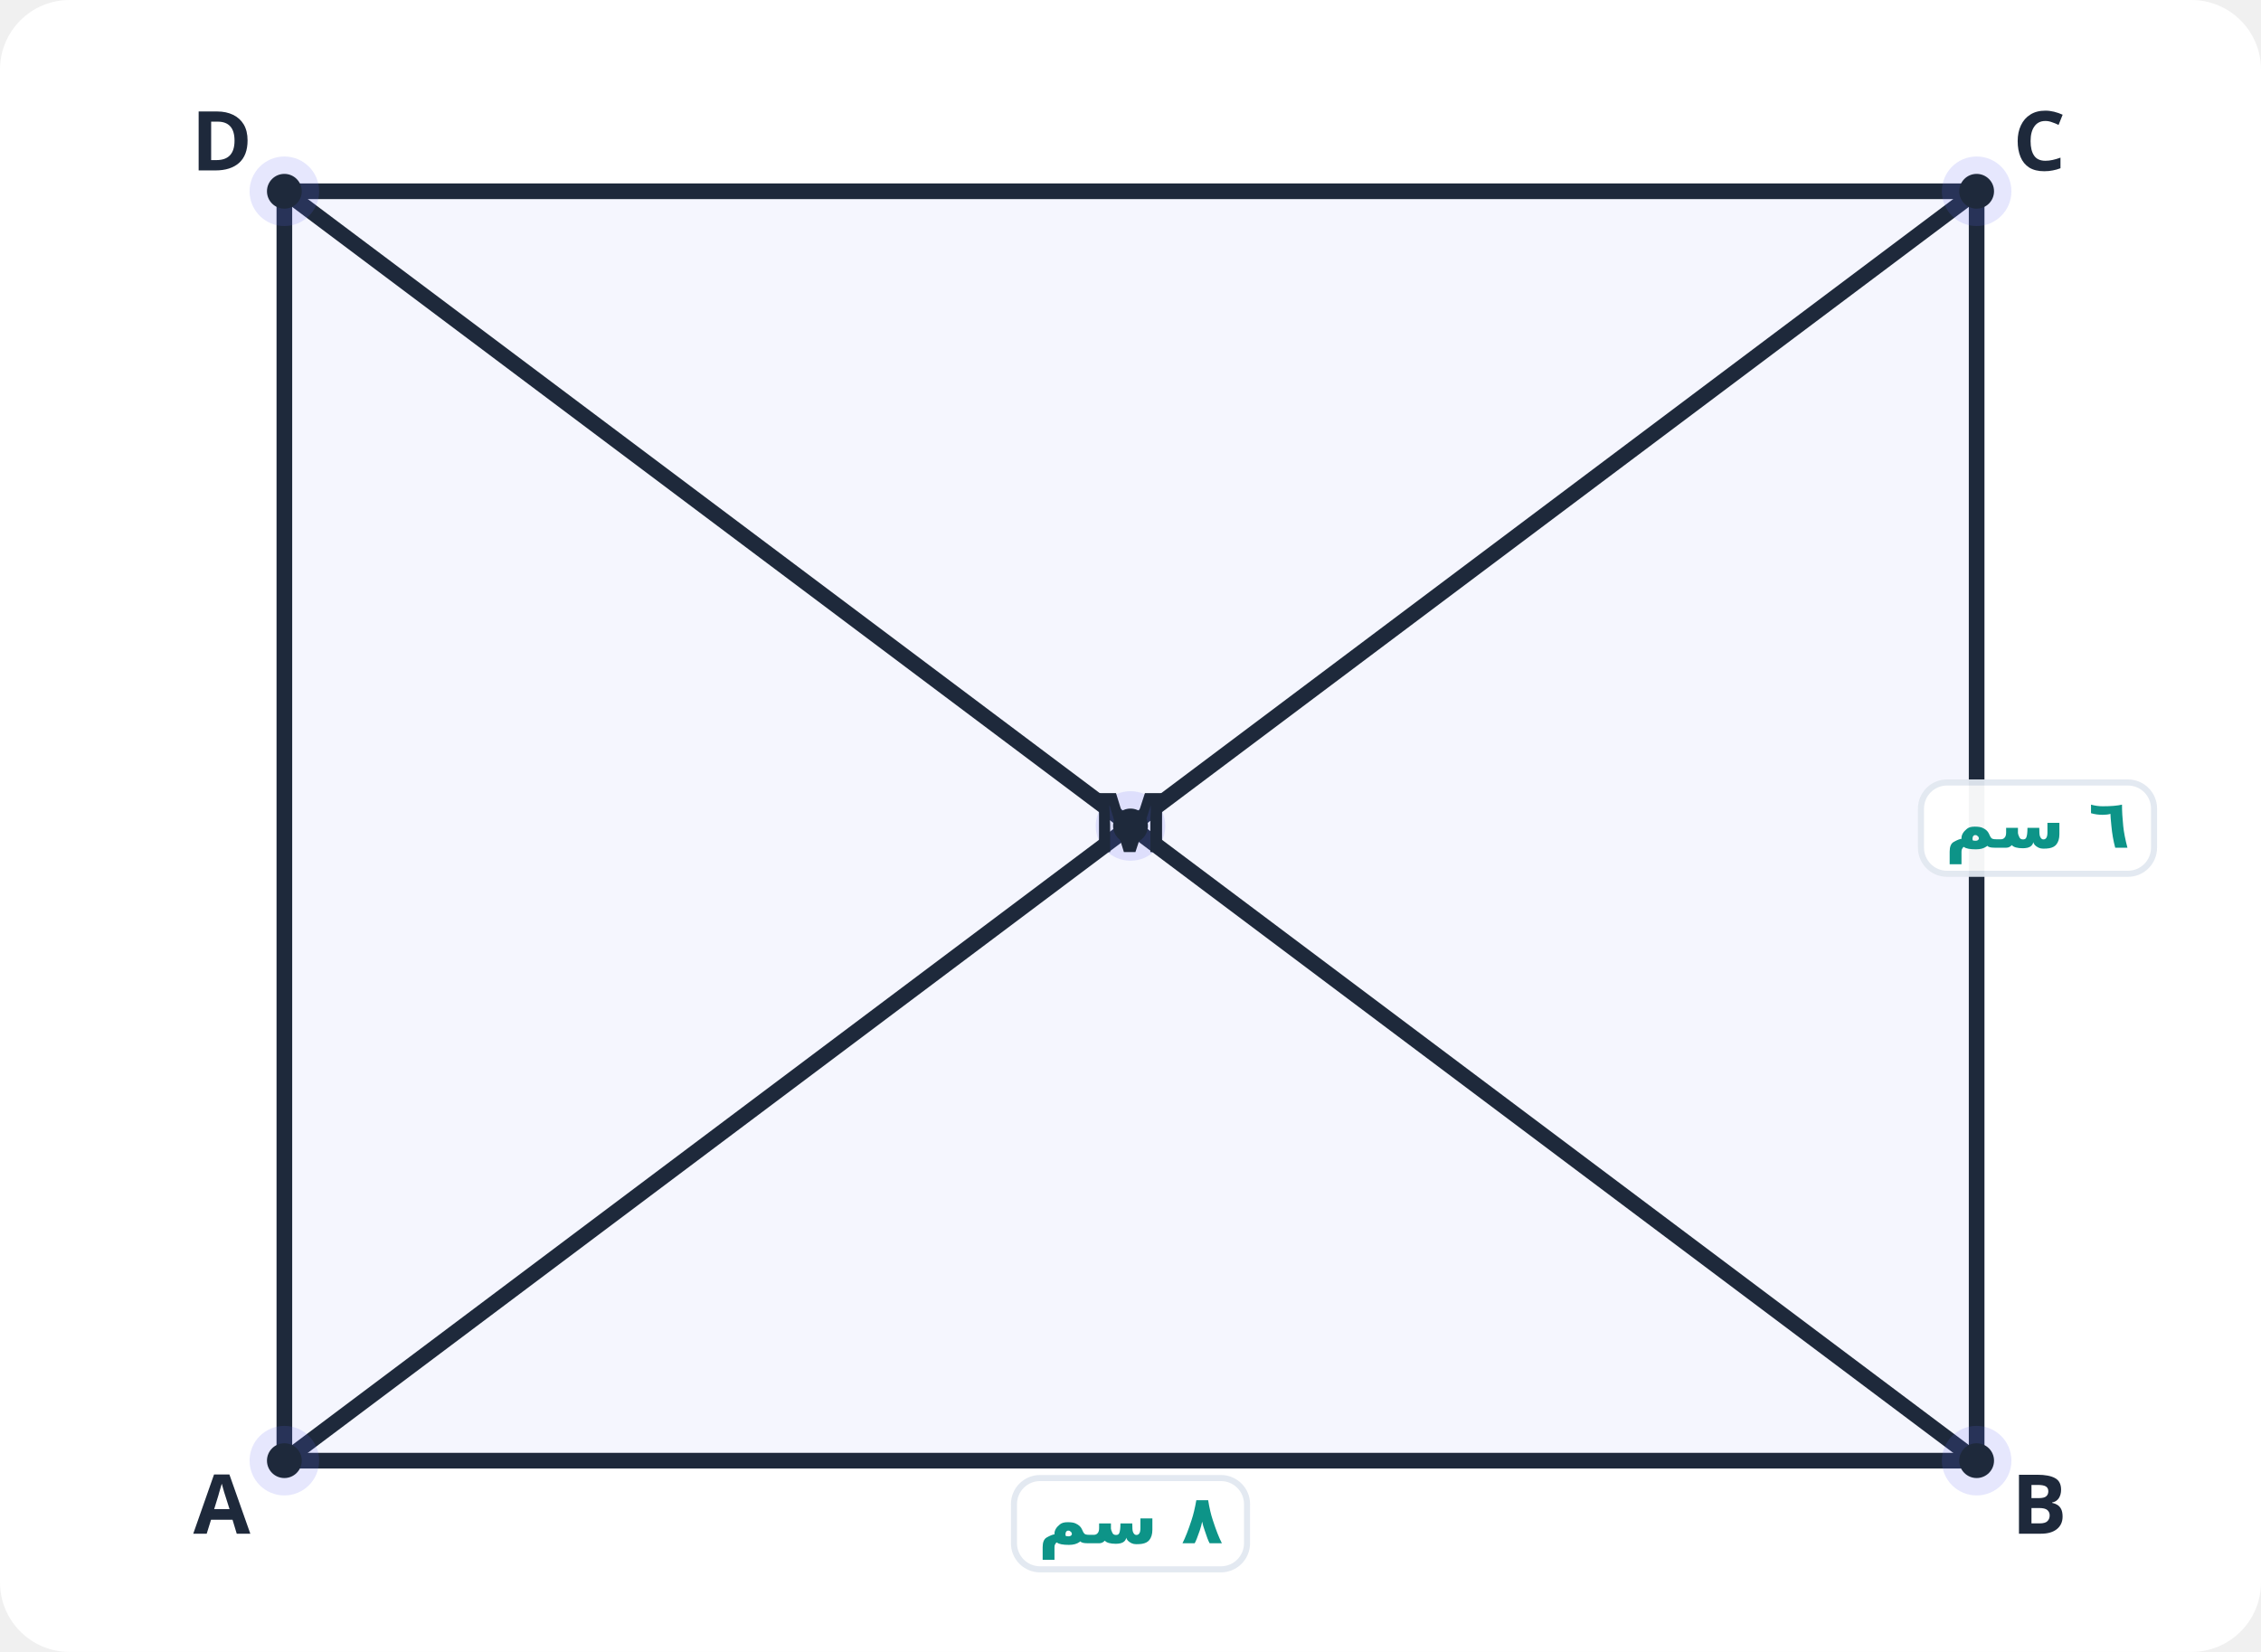
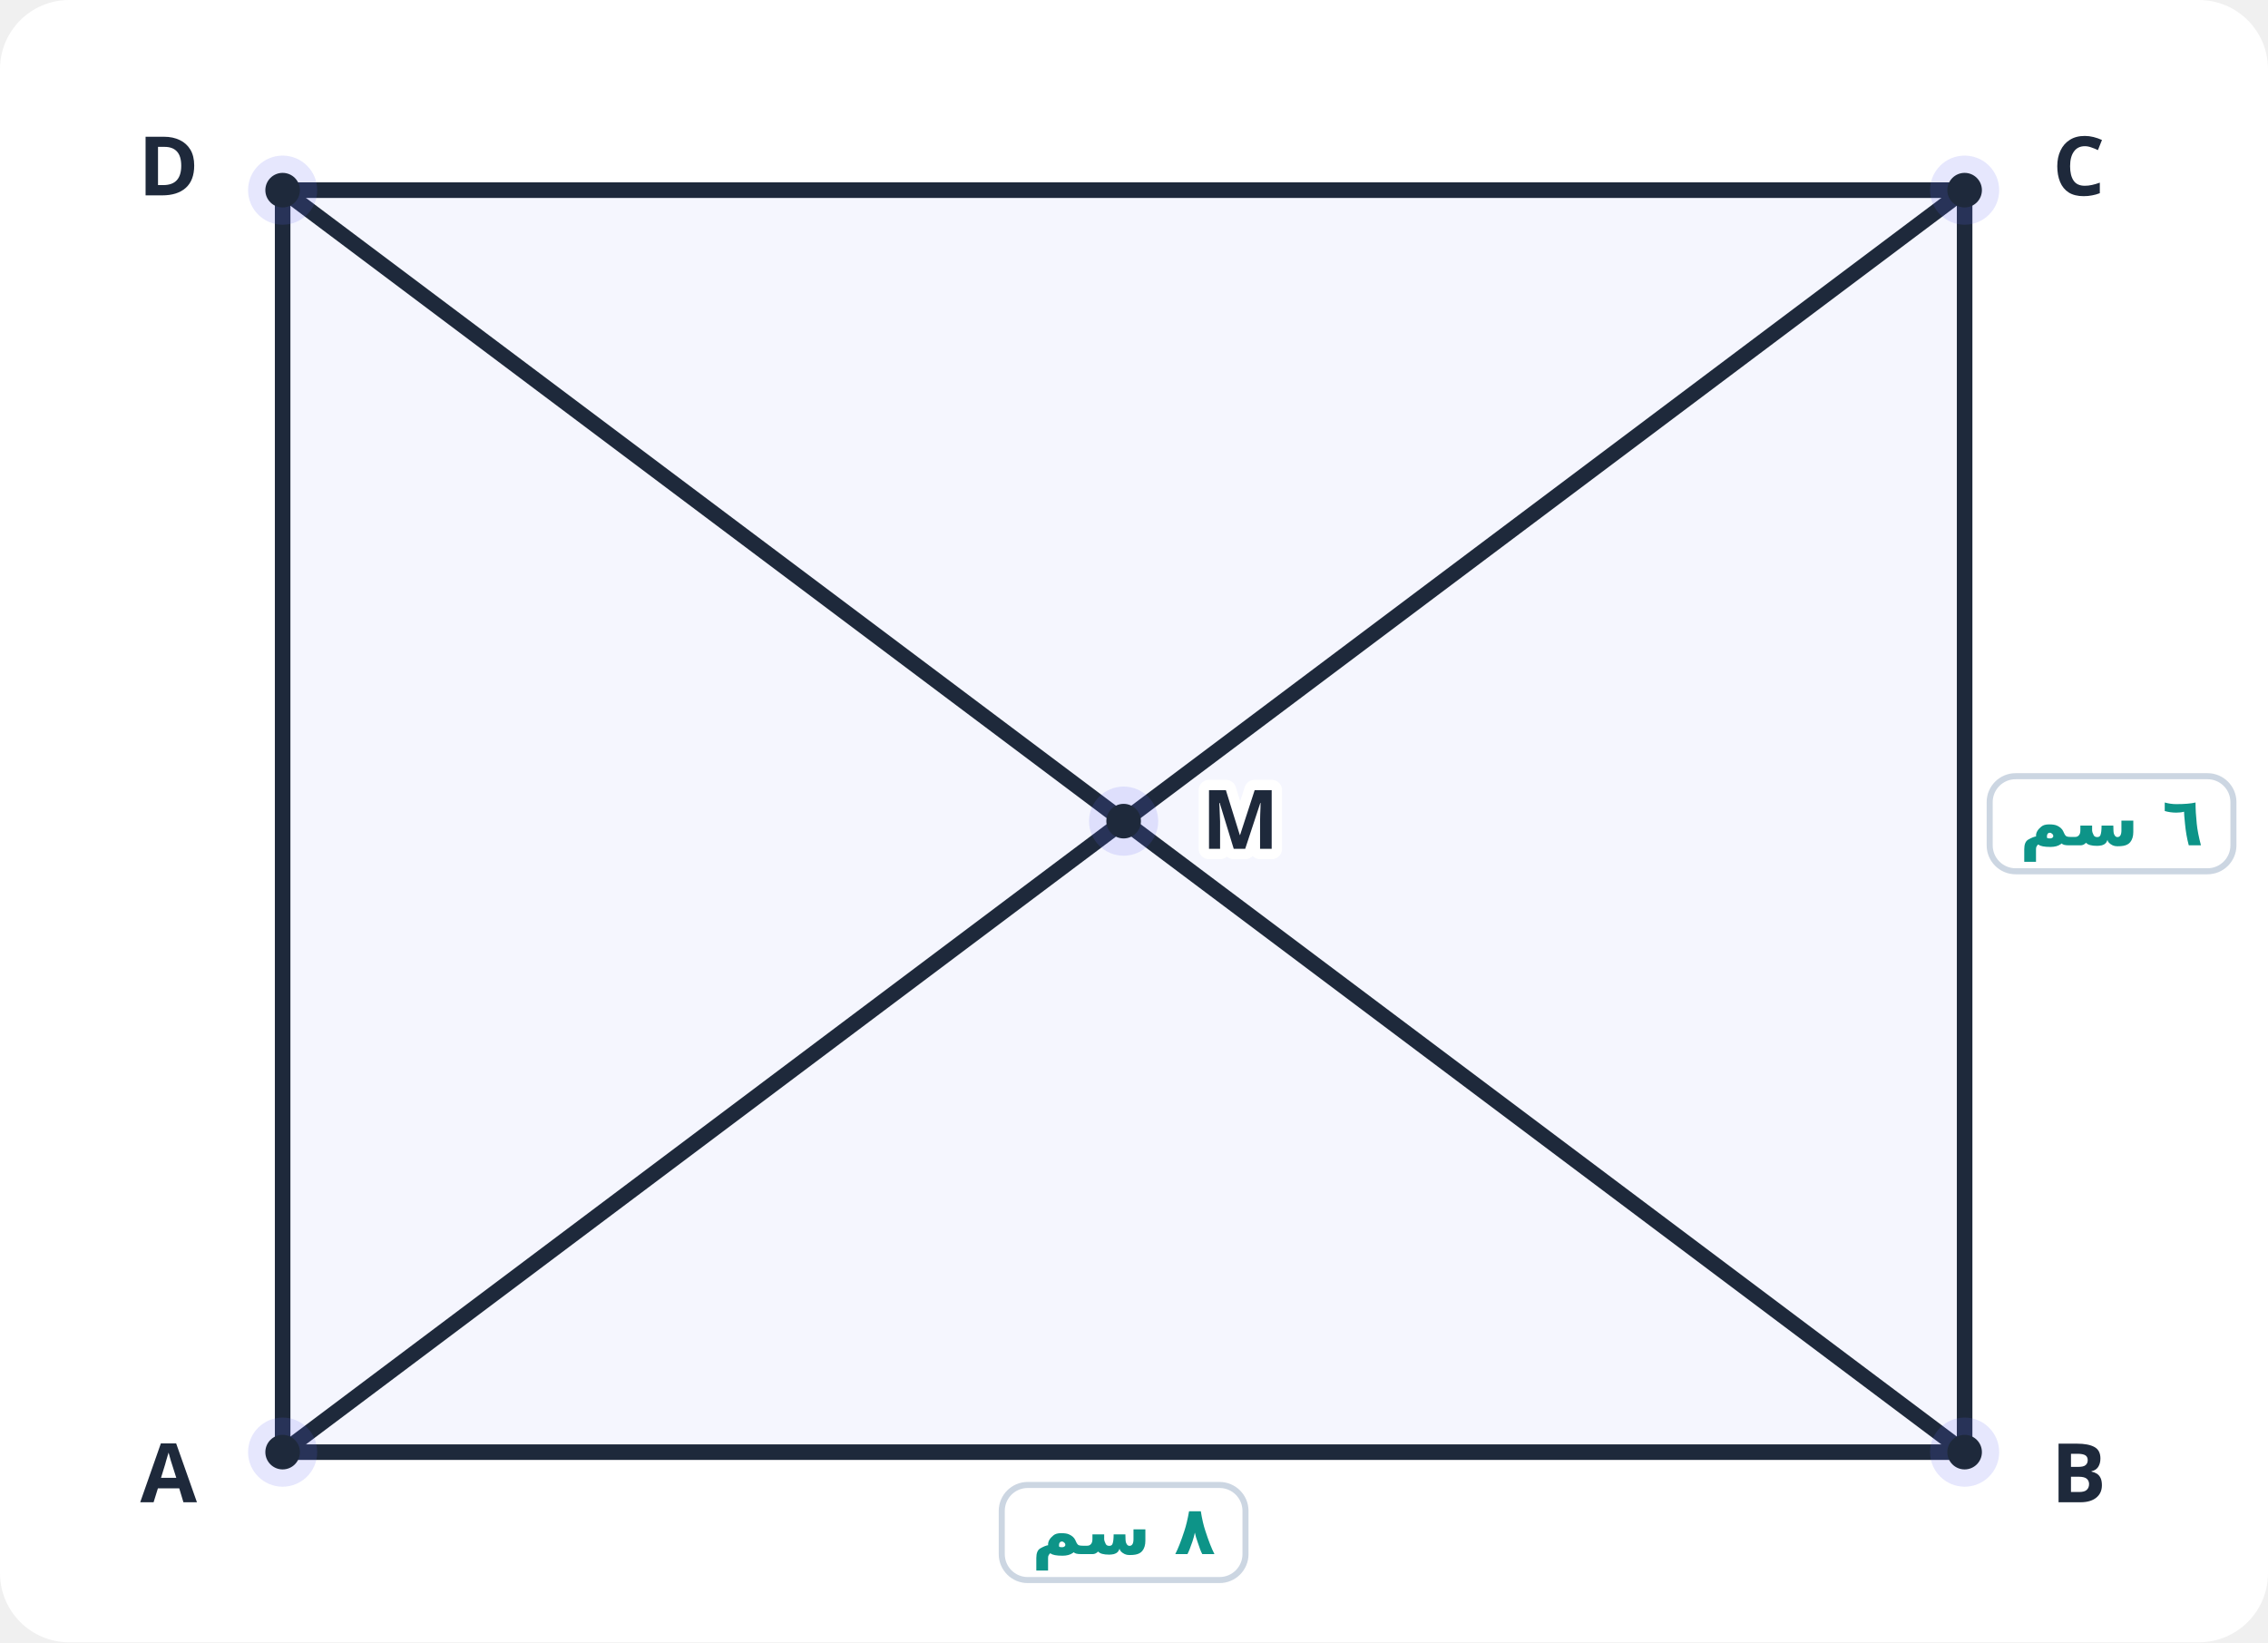
- <svg xmlns="http://www.w3.org/2000/svg" viewBox="0 0 260 190" class="w-full h-auto select-none">
-   <rect x="0" y="0" width="260" height="190" rx="8" fill="#FFFFFF" />
+ <svg xmlns="http://www.w3.org/2000/svg" viewBox="0 0 262.4 190" class="w-full h-auto select-none">
+   <rect x="0" y="0" width="262.4" height="190" rx="8" fill="#FFFFFF" />
  <g class="geometry-surface-tints">
    <polygon points="32.7,168.0 227.3,168.0 227.3,22.0 32.7,22.0" fill="#6366F1" fill-opacity="0.06" stroke="none" />
  </g>
  <line x1="32.7" y1="168" x2="227.3" y2="168" stroke="#1E293B" stroke-width="1.8" stroke-linecap="round" />
-   <rect x="116.6" y="170.0" width="26.8" height="10.5" rx="3" fill="#FFFFFF" stroke="#E2E8F0" stroke-width="0.7" opacity="0.95" />
-   <text x="130.0" y="177.5" text-anchor="middle" font-size="7.8" font-weight="800" font-family="system-ui, sans-serif" fill="#0D9488">٨ سم</text>
  <line x1="227.3" y1="168" x2="227.3" y2="22" stroke="#1E293B" stroke-width="1.8" stroke-linecap="round" />
-   <rect x="220.9" y="90.0" width="26.8" height="10.5" rx="3" fill="#FFFFFF" stroke="#E2E8F0" stroke-width="0.7" opacity="0.95" />
-   <text x="234.3" y="97.5" text-anchor="middle" font-size="7.8" font-weight="800" font-family="system-ui, sans-serif" fill="#0D9488">٦ سم</text>
  <line x1="227.3" y1="22" x2="32.7" y2="22" stroke="#1E293B" stroke-width="1.8" stroke-linecap="round" />
  <line x1="32.7" y1="22" x2="32.7" y2="168" stroke="#1E293B" stroke-width="1.8" stroke-linecap="round" />
  <line x1="32.7" y1="168" x2="227.3" y2="22" stroke="#1E293B" stroke-width="1.8" stroke-linecap="round" />
  <line x1="227.3" y1="168" x2="32.7" y2="22" stroke="#1E293B" stroke-width="1.8" stroke-linecap="round" />
  <circle cx="32.7" cy="168" r="4" fill="#6366F1" fill-opacity="0.16" />
  <circle cx="32.7" cy="168" r="2" fill="#1E293B" />
-   <text x="25.5" y="176.4" text-anchor="middle" font-size="9.5" font-weight="900" font-family="system-ui, sans-serif" fill="#1E293B">A</text>
+   <text x="19.5" y="173.8" text-anchor="middle" font-size="9.5" font-weight="900" font-family="system-ui, sans-serif" fill="#1E293B" paint-order="stroke" stroke="#ffffff" stroke-width="2.4" stroke-linejoin="round">A</text>
  <circle cx="227.3" cy="168" r="4" fill="#6366F1" fill-opacity="0.16" />
  <circle cx="227.3" cy="168" r="2" fill="#1E293B" />
-   <text x="234.5" y="176.4" text-anchor="middle" font-size="9.5" font-weight="900" font-family="system-ui, sans-serif" fill="#1E293B">B</text>
+   <text x="240.5" y="173.8" text-anchor="middle" font-size="9.5" font-weight="900" font-family="system-ui, sans-serif" fill="#1E293B" paint-order="stroke" stroke="#ffffff" stroke-width="2.4" stroke-linejoin="round">B</text>
  <circle cx="227.3" cy="22" r="4" fill="#6366F1" fill-opacity="0.16" />
  <circle cx="227.3" cy="22" r="2" fill="#1E293B" />
-   <text x="234.5" y="19.6" text-anchor="middle" font-size="9.5" font-weight="900" font-family="system-ui, sans-serif" fill="#1E293B">C</text>
+   <text x="240.5" y="22.6" text-anchor="middle" font-size="9.5" font-weight="900" font-family="system-ui, sans-serif" fill="#1E293B" paint-order="stroke" stroke="#ffffff" stroke-width="2.4" stroke-linejoin="round">C</text>
  <circle cx="32.7" cy="22" r="4" fill="#6366F1" fill-opacity="0.16" />
  <circle cx="32.7" cy="22" r="2" fill="#1E293B" />
-   <text x="25.5" y="19.6" text-anchor="middle" font-size="9.5" font-weight="900" font-family="system-ui, sans-serif" fill="#1E293B">D</text>
+   <text x="19.5" y="22.6" text-anchor="middle" font-size="9.5" font-weight="900" font-family="system-ui, sans-serif" fill="#1E293B" paint-order="stroke" stroke="#ffffff" stroke-width="2.4" stroke-linejoin="round">D</text>
  <circle cx="130" cy="95" r="4" fill="#6366F1" fill-opacity="0.16" />
  <circle cx="130" cy="95" r="2" fill="#1E293B" />
-   <text x="130.0" y="98.0" text-anchor="middle" font-size="9.5" font-weight="900" font-family="system-ui, sans-serif" fill="#1E293B">M</text>
+   <text x="143.5" y="98.2" text-anchor="middle" font-size="9.5" font-weight="900" font-family="system-ui, sans-serif" fill="#1E293B" paint-order="stroke" stroke="#ffffff" stroke-width="2.4" stroke-linejoin="round">M</text>
+   <rect x="115.9" y="171.8" width="28.2" height="11" rx="3" fill="#FFFFFF" stroke="#CBD5E1" stroke-width="0.7" opacity="0.97" />
+   <text x="130.0" y="179.8" text-anchor="middle" font-size="7.8" font-weight="800" font-family="system-ui, sans-serif" fill="#0D9488">٨ سم</text>
+   <rect x="230.2" y="89.8" width="28.2" height="11" rx="3" fill="#FFFFFF" stroke="#CBD5E1" stroke-width="0.7" opacity="0.97" />
+   <text x="244.3" y="97.8" text-anchor="middle" font-size="7.8" font-weight="800" font-family="system-ui, sans-serif" fill="#0D9488">٦ سم</text>
</svg>
